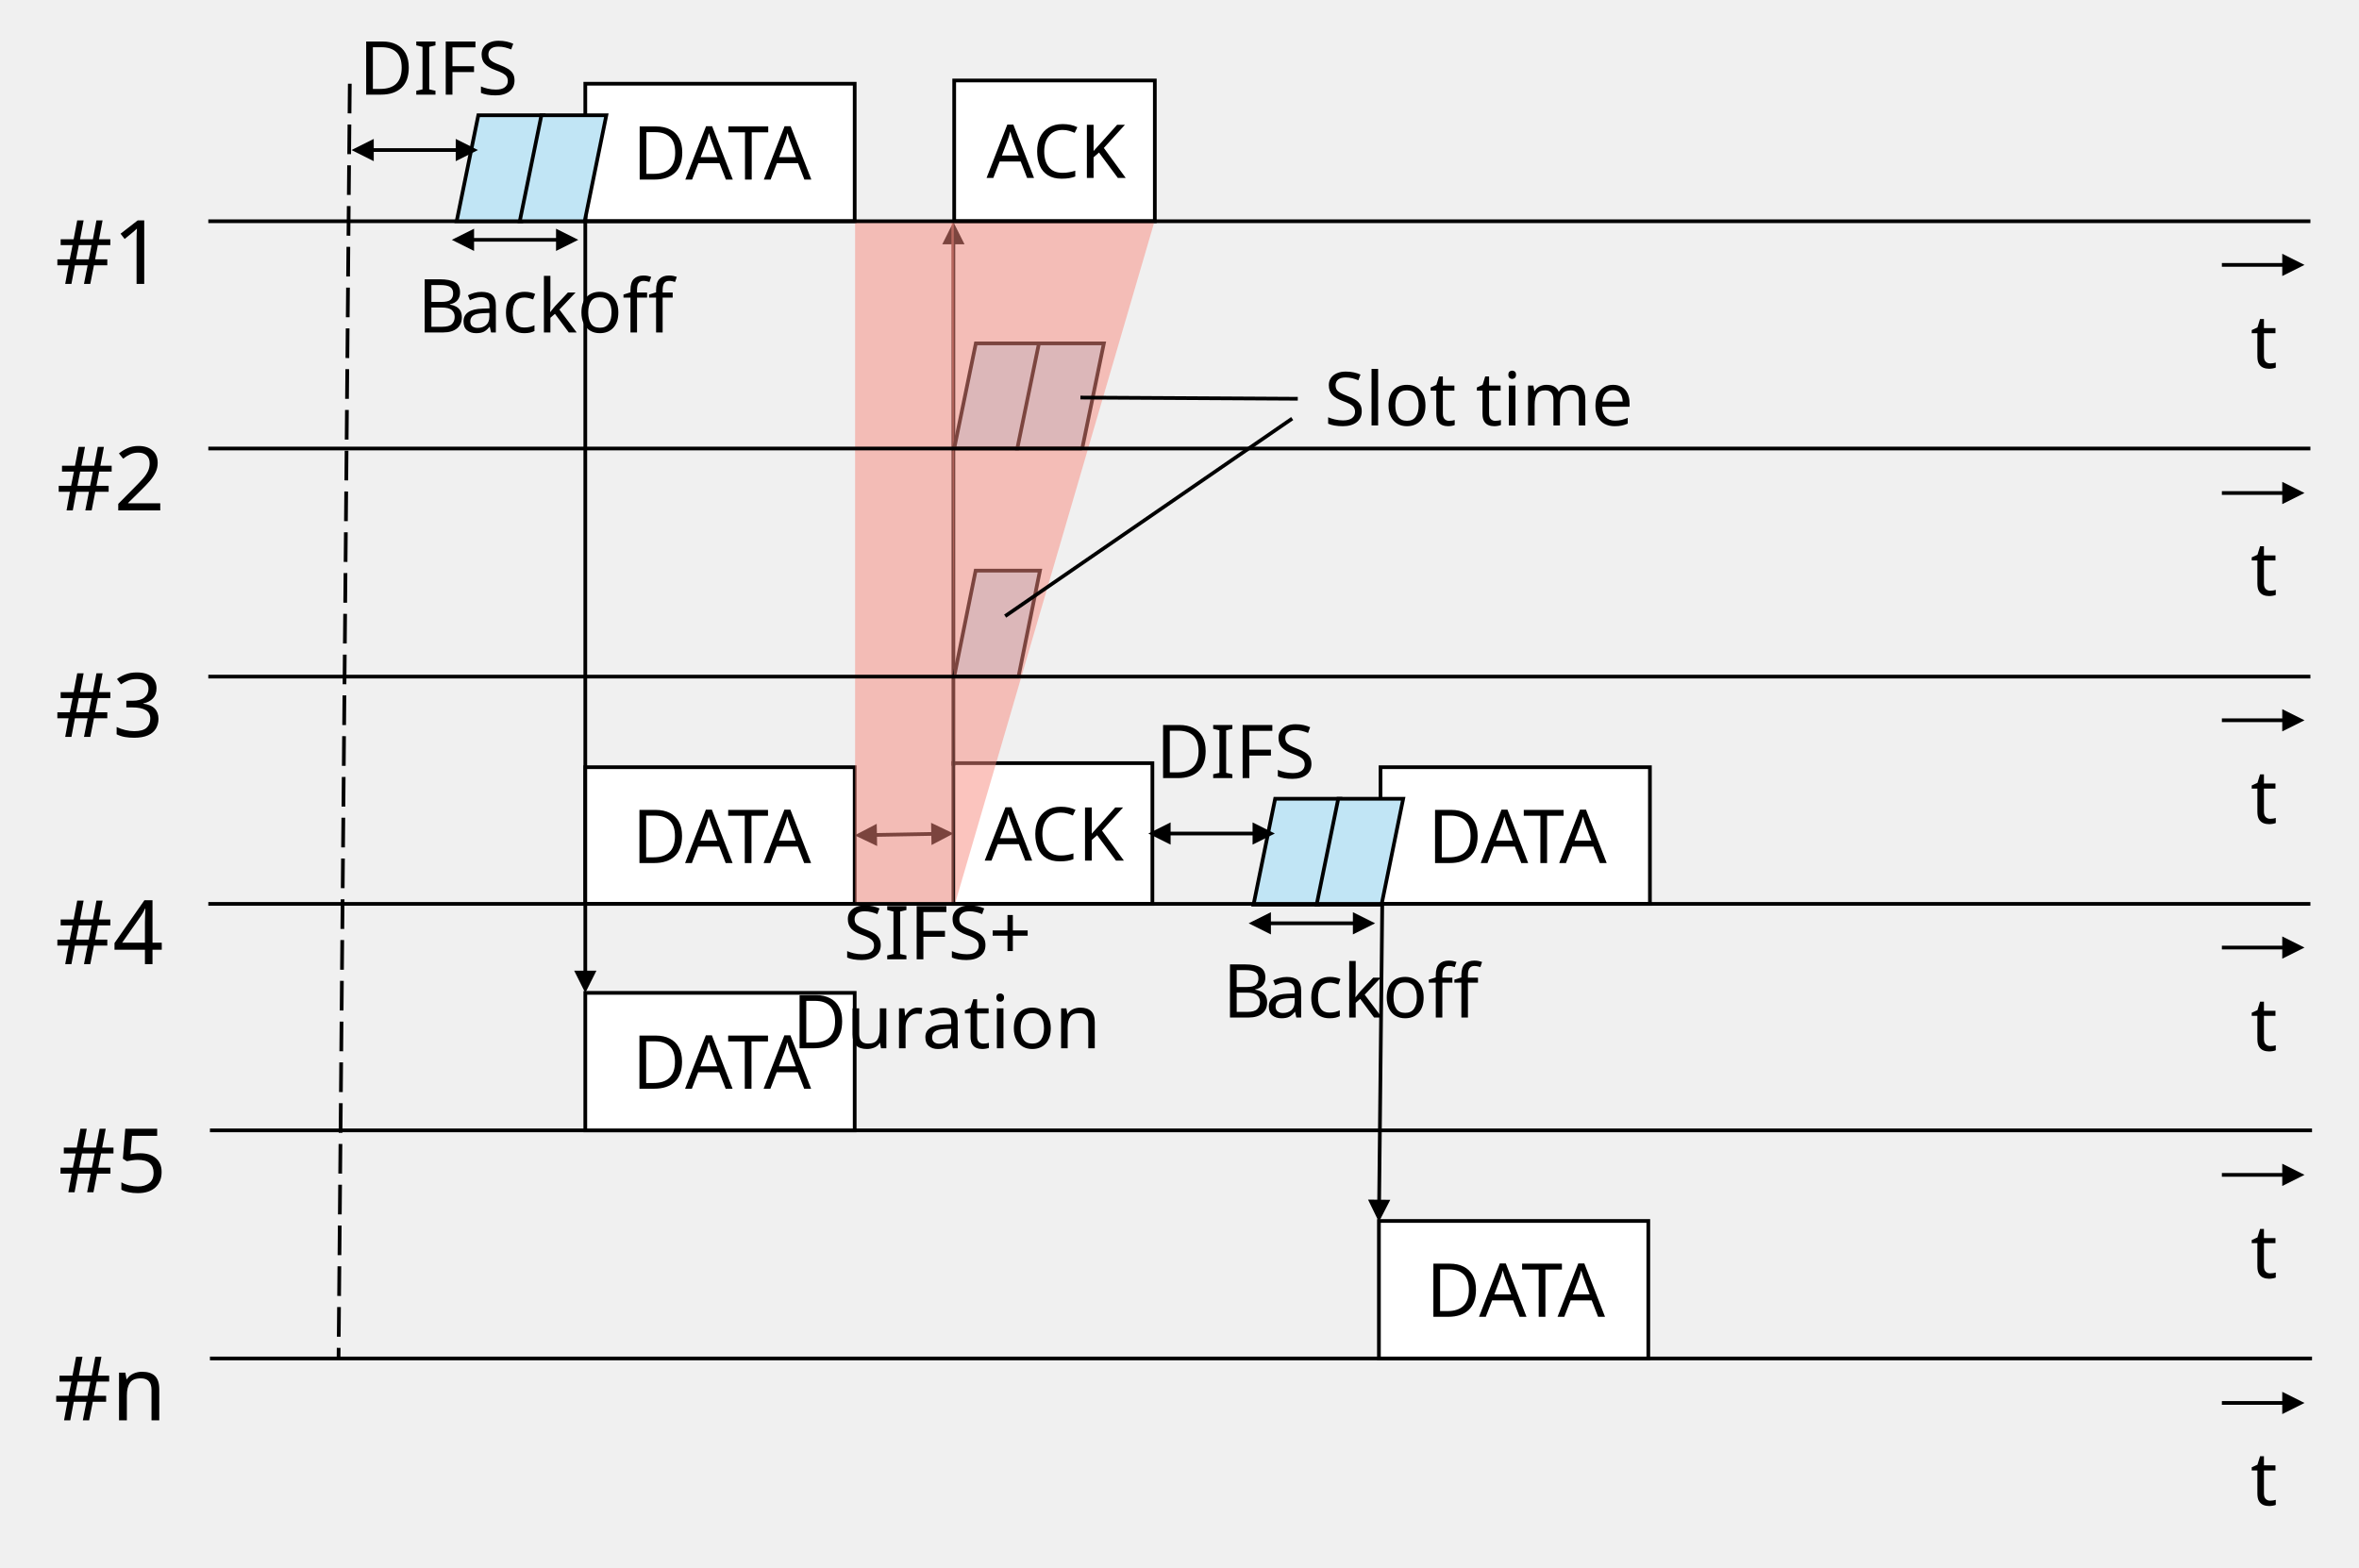
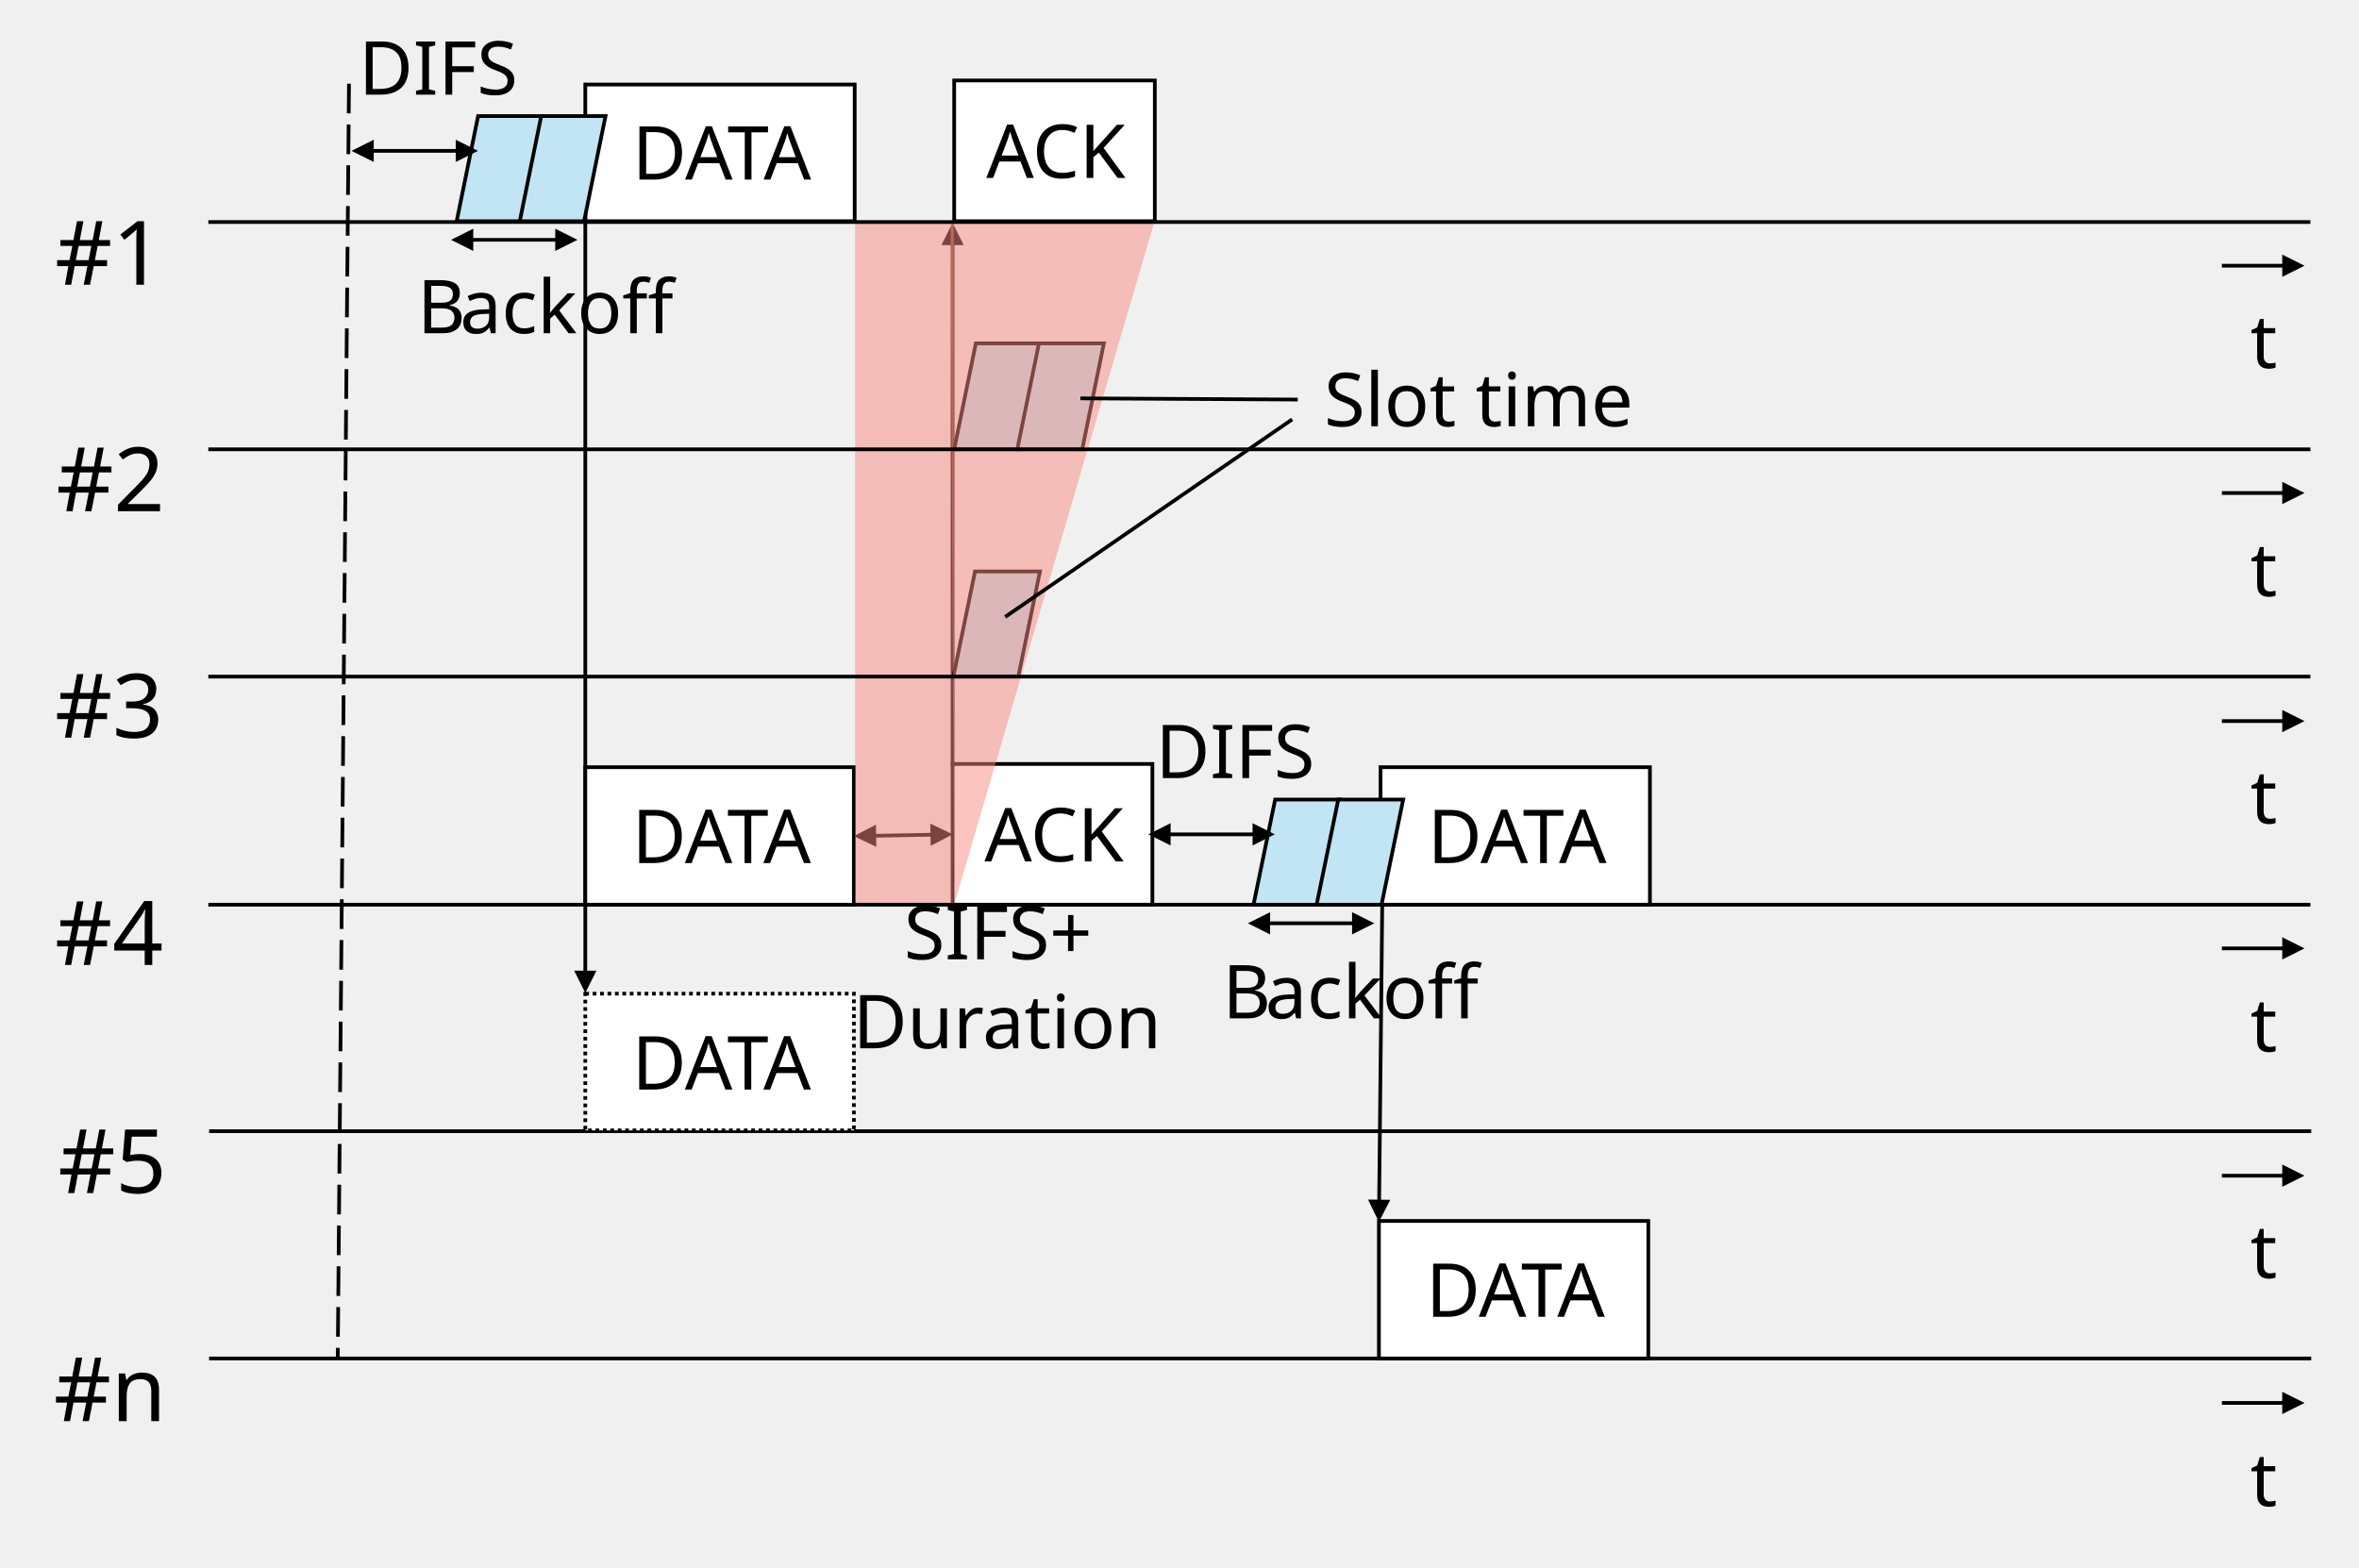
<svg xmlns="http://www.w3.org/2000/svg" width="2916" height="1938" xml:space="preserve" overflow="hidden">
-   <g transform="translate(-541 -364)">
-     <text font-family="Segoe UI,Segoe UI_MSFontService,sans-serif" font-weight="400" font-size="92" transform="matrix(1 0 0 1 984.722 481)">DIFS</text>
-     <rect x="1264.5" y="467.5" width="333" height="170" stroke="#000000" stroke-width="4.583" stroke-miterlimit="8" fill="#FFFFFF" />
-     <text font-family="Segoe UI,Segoe UI_MSFontService,sans-serif" font-weight="400" font-size="92" transform="matrix(1 0 0 1 1322.81 586)">DATA</text>
-     <path d="M800.5 1761.5 3398.93 1761.5" stroke="#000000" stroke-width="4.583" stroke-miterlimit="8" fill="none" fill-rule="evenodd" />
-     <path d="M800.5 2043.5 3398.93 2043.5" stroke="#000000" stroke-width="4.583" stroke-miterlimit="8" fill="none" fill-rule="evenodd" />
-     <path d="M0 0 13.882 1575.68" stroke="#000000" stroke-width="4.583" stroke-miterlimit="8" stroke-dasharray="36.667 13.75" fill="none" fill-rule="evenodd" transform="matrix(-1 0 0 1 973.382 467.5)" />
-     <text font-family="Segoe UI,Segoe UI_MSFontService,sans-serif" font-weight="400" font-size="110" transform="matrix(1 0 0 1 609.17 1556)">#4</text>
-     <text font-family="Segoe UI,Segoe UI_MSFontService,sans-serif" font-weight="400" font-size="110" transform="matrix(1 0 0 1 610.831 995)">#2</text>
-     <text font-family="Segoe UI,Segoe UI_MSFontService,sans-serif" font-weight="400" font-size="110" transform="matrix(1 0 0 1 609.17 1275)">#3</text>
-     <text font-family="Segoe UI,Segoe UI_MSFontService,sans-serif" font-weight="400" font-size="110" transform="matrix(1 0 0 1 609.17 715)">#1</text>
-     <text font-family="Segoe UI,Segoe UI_MSFontService,sans-serif" font-weight="400" font-size="110" transform="matrix(1 0 0 1 613.059 1838)">#5</text>
-     <text font-family="Segoe UI,Segoe UI_MSFontService,sans-serif" font-weight="400" font-size="110" transform="matrix(1 0 0 1 607.737 2120)">#n</text>
-     <path d="M1266.79 630.5 1266.79 1568.66 1262.21 1568.66 1262.21 630.5ZM1278.25 1564.08 1264.5 1591.58 1250.75 1564.08Z" />
-     <rect x="1264.5" y="1591.5" width="333" height="170" stroke="#000000" stroke-width="4.583" stroke-linecap="square" stroke-miterlimit="8" stroke-dasharray="13.75 4.583" fill="#FFFFFF" />
-     <text font-family="Segoe UI,Segoe UI_MSFontService,sans-serif" font-weight="400" font-size="92" transform="matrix(1 0 0 1 1322.53 1710)">DATA</text>
-     <rect x="1264.5" y="1312.5" width="333" height="169" stroke="#000000" stroke-width="4.583" stroke-miterlimit="8" fill="#FFFFFF" />
-     <text font-family="Segoe UI,Segoe UI_MSFontService,sans-serif" font-weight="400" font-size="92" transform="matrix(1 0 0 1 1322.53 1431)">DATA</text>
-     <rect x="1719.5" y="1307.5" width="246" height="174" stroke="#000000" stroke-width="4.583" stroke-miterlimit="8" fill="#FFFFFF" />
-     <text font-family="Segoe UI,Segoe UI_MSFontService,sans-serif" font-weight="400" font-size="92" transform="matrix(1 0 0 1 1758.21 1428)">ACK</text>
-     <text font-family="Segoe UI,Segoe UI_MSFontService,sans-serif" font-weight="400" font-size="92" transform="matrix(1 0 0 1 1583.51 1550)">SIFS+</text>
-     <text font-family="Segoe UI,Segoe UI_MSFontService,sans-serif" font-weight="400" font-size="92" transform="matrix(1 0 0 1 1520.45 1660)">Duration</text>
-     <path d="M22.955-1.872 99.318-0.475 99.234 4.108 22.871 2.711ZM27.244 14.251 0 0 27.747-13.245ZM94.945-12.015 122.189 2.236 94.442 15.481Z" transform="matrix(1 0 0 -1 1597.5 1396.74)" />
-     <path d="M2.292-1.23048e-06 2.292 649.216-2.291 649.216-2.292 1.23048e-06ZM13.75 644.633 0 672.133-13.75 644.633Z" transform="matrix(1 0 0 -1 1719.5 1310.63)" />
-     <rect x="1720.5" y="463.5" width="248" height="174" stroke="#000000" stroke-width="4.583" stroke-miterlimit="8" fill="#FFFFFF" />
-     <text font-family="Segoe UI,Segoe UI_MSFontService,sans-serif" font-weight="400" font-size="92" transform="matrix(1 0 0 1 1760.49 584)">ACK</text>
-     <rect x="1598" y="637" width="122" height="845" fill="#F88A7E" fill-opacity="0.498" />
-     <path d="M1720.5 1200.5 1747 1069.5 1826.5 1069.5 1800 1200.5Z" stroke="#000000" stroke-width="4.583" stroke-linecap="square" stroke-miterlimit="8" stroke-dasharray="13.75 4.583" fill="#C1E5F5" fill-rule="evenodd" />
-     <path d="M1720.5 918.5 1747.25 788.5 1827.5 788.5 1800.75 918.5Z" stroke="#000000" stroke-width="4.583" stroke-linecap="square" stroke-miterlimit="8" stroke-dasharray="13.75 4.583" fill="#C1E5F5" fill-rule="evenodd" />
-     <path d="M1798.5 918.5 1825.25 788.5 1905.5 788.5 1878.75 918.5Z" stroke="#000000" stroke-width="4.583" stroke-linecap="square" stroke-miterlimit="8" stroke-dasharray="13.75 4.583" fill="#C1E5F5" fill-rule="evenodd" />
-     <path d="M1968 638 1721.3 1482 1717 638Z" fill="#F88A7E" fill-rule="evenodd" fill-opacity="0.502" />
-     <rect x="2247.5" y="1312.5" width="333" height="169" stroke="#000000" stroke-width="4.583" stroke-miterlimit="8" fill="#FFFFFF" />
-     <text font-family="Segoe UI,Segoe UI_MSFontService,sans-serif" font-weight="400" font-size="92" transform="matrix(1 0 0 1 2305.98 1431)">DATA</text>
-     <path d="M2090.5 1482.5 2117.25 1351.5 2197.5 1351.5 2170.75 1482.5Z" stroke="#000000" stroke-width="4.583" stroke-miterlimit="8" fill="#C1E5F5" fill-rule="evenodd" />
-     <text font-family="Segoe UI,Segoe UI_MSFontService,sans-serif" font-weight="400" font-size="92" transform="matrix(1 0 0 1 1969.78 1326)">DIFS</text>
-     <path d="M2168.5 1482.5 2195.25 1351.5 2275.5 1351.5 2248.75 1482.5Z" stroke="#000000" stroke-width="4.583" stroke-miterlimit="8" fill="#C1E5F5" fill-rule="evenodd" />
-     <path d="M2.292-0.024 6.187 371.282 1.604 371.33-2.292 0.024ZM17.597 366.579 4.136 394.222-9.902 366.867Z" transform="matrix(-1 0 0 1 2249.64 1480.5)" />
-     <rect x="2245.5" y="1873.5" width="333" height="170" stroke="#000000" stroke-width="4.583" stroke-miterlimit="8" fill="#FFFFFF" />
-     <text font-family="Segoe UI,Segoe UI_MSFontService,sans-serif" font-weight="400" font-size="92" transform="matrix(1 0 0 1 2303.91 1992)">DATA</text>
-     <path d="M798.5 637.5 3396.93 637.501" stroke="#000000" stroke-width="4.583" stroke-miterlimit="8" fill="none" fill-rule="evenodd" />
-     <path d="M798.5 918.5 3396.93 918.5" stroke="#000000" stroke-width="4.583" stroke-miterlimit="8" fill="none" fill-rule="evenodd" />
-     <path d="M798.5 1200.5 3396.93 1200.5" stroke="#000000" stroke-width="4.583" stroke-miterlimit="8" fill="none" fill-rule="evenodd" />
-     <path d="M798.5 1481.5 3396.93 1481.5" stroke="#000000" stroke-width="4.583" stroke-miterlimit="8" fill="none" fill-rule="evenodd" />
-     <text font-family="Segoe UI,Segoe UI_MSFontService,sans-serif" font-weight="400" font-size="92" transform="matrix(1 0 0 1 3322.93 819)">t</text>
-     <path d="M3287.5 689.208 3366.73 689.209 3366.73 693.792 3287.5 693.792ZM3362.14 677.75 3389.64 691.5 3362.14 705.25Z" />
-     <text font-family="Segoe UI,Segoe UI_MSFontService,sans-serif" font-weight="400" font-size="92" transform="matrix(1 0 0 1 3322.93 1100)">t</text>
-     <path d="M3287.5 971.208 3366.73 971.209 3366.73 975.792 3287.5 975.792ZM3362.14 959.75 3389.64 973.5 3362.14 987.25Z" />
-     <text font-family="Segoe UI,Segoe UI_MSFontService,sans-serif" font-weight="400" font-size="92" transform="matrix(1 0 0 1 3322.93 1382)">t</text>
-     <path d="M3287.5 1252.21 3366.73 1252.21 3366.73 1256.79 3287.5 1256.79ZM3362.14 1240.75 3389.64 1254.5 3362.14 1268.25Z" />
-     <text font-family="Segoe UI,Segoe UI_MSFontService,sans-serif" font-weight="400" font-size="92" transform="matrix(1 0 0 1 3322.93 1663)">t</text>
-     <path d="M3287.5 1533.21 3366.73 1533.21 3366.73 1537.79 3287.5 1537.79ZM3362.14 1521.75 3389.64 1535.5 3362.14 1549.25Z" />
-     <text font-family="Segoe UI,Segoe UI_MSFontService,sans-serif" font-weight="400" font-size="92" transform="matrix(1 0 0 1 3322.93 1944)">t</text>
-     <path d="M3287.5 1814.21 3366.73 1814.21 3366.73 1818.79 3287.5 1818.79ZM3362.14 1802.75 3389.64 1816.5 3362.14 1830.25Z" />
-     <text font-family="Segoe UI,Segoe UI_MSFontService,sans-serif" font-weight="400" font-size="92" transform="matrix(1 0 0 1 3322.93 2225)">t</text>
-     <path d="M3287.5 2096.21 3366.73 2096.21 3366.73 2100.79 3287.5 2100.79ZM3362.14 2084.75 3389.64 2098.5 3362.14 2112.25Z" />
-     <path d="M1876.5 855.5 2145.2 856.977" stroke="#000000" stroke-width="4.583" stroke-miterlimit="8" fill="none" fill-rule="evenodd" />
-     <path d="M0 0 354.805 244.234" stroke="#000000" stroke-width="4.583" stroke-miterlimit="8" fill="none" fill-rule="evenodd" transform="matrix(1 0 0 -1 1783.5 1125.73)" />
-     <text font-family="Segoe UI,Segoe UI_MSFontService,sans-serif" font-weight="400" font-size="92" transform="matrix(1 0 0 1 2178.08 890)">Slot time</text>
-     <path d="M1983.42 1392.21 2093.92 1392.21 2093.92 1396.79 1983.42 1396.79ZM1988 1408.25 1960.5 1394.5 1988 1380.75ZM2089.33 1380.75 2116.83 1394.5 2089.33 1408.25Z" />
-     <path d="M2107.42 1503.21 2217.92 1503.21 2217.92 1507.79 2107.42 1507.79ZM2112 1519.25 2084.5 1505.5 2112 1491.75ZM2213.33 1491.75 2240.83 1505.5 2213.33 1519.25Z" />
-     <path d="M1105.5 637.5 1132.25 506.5 1212.5 506.5 1185.75 637.5Z" stroke="#000000" stroke-width="4.583" stroke-miterlimit="8" fill="#C1E5F5" fill-rule="evenodd" />
-     <path d="M1183.5 637.5 1210.25 506.5 1290.5 506.5 1263.75 637.5Z" stroke="#000000" stroke-width="4.583" stroke-miterlimit="8" fill="#C1E5F5" fill-rule="evenodd" />
-     <path d="M998.417 547.209 1108.92 547.209 1108.92 551.792 998.417 551.792ZM1003 563.25 975.5 549.5 1003 535.75ZM1104.33 535.75 1131.83 549.501 1104.33 563.25Z" />
-     <path d="M1122.42 658.208 1232.92 658.208 1232.92 662.792 1122.42 662.792ZM1127 674.25 1099.5 660.5 1127 646.75ZM1228.33 646.75 1255.83 660.5 1228.33 674.25Z" />
-     <text font-family="Segoe UI,Segoe UI_MSFontService,sans-serif" font-weight="400" font-size="92" transform="matrix(1 0 0 1 1057.05 775)">B</text>
-     <text font-family="Segoe UI,Segoe UI_MSFontService,sans-serif" font-weight="400" font-size="92" transform="matrix(1 0 0 1 1109.76 775)">ackoff</text>
-     <text font-family="Segoe UI,Segoe UI_MSFontService,sans-serif" font-weight="400" font-size="92" transform="matrix(1 0 0 1 2052.5 1622)">B</text>
-     <text font-family="Segoe UI,Segoe UI_MSFontService,sans-serif" font-weight="400" font-size="92" transform="matrix(1 0 0 1 2105.2 1622)">ackoff</text>
+   <g transform="translate(-876 -239)">
+     <text font-family="Segoe UI,Segoe UI_MSFontService,sans-serif" font-weight="400" font-size="92" transform="matrix(1 0 0 1 1319.43 356)">DIFS</text>
+     <rect x="1599.5" y="343.5" width="333" height="169" stroke="#000000" stroke-width="4.583" stroke-miterlimit="8" fill="#FFFFFF" />
+     <text font-family="Segoe UI,Segoe UI_MSFontService,sans-serif" font-weight="400" font-size="92" transform="matrix(1 0 0 1 1657.52 461)">DATA</text>
+     <path d="M1134.5 1637.5 3732.93 1637.5" stroke="#000000" stroke-width="4.583" stroke-miterlimit="8" fill="none" fill-rule="evenodd" />
+     <path d="M1134.5 1918.5 3732.93 1918.5" stroke="#000000" stroke-width="4.583" stroke-miterlimit="8" fill="none" fill-rule="evenodd" />
+     <path d="M0 0 13.882 1575.68" stroke="#000000" stroke-width="4.583" stroke-miterlimit="8" stroke-dasharray="36.667 13.75" fill="none" fill-rule="evenodd" transform="matrix(-1 0 0 1 1307.38 342.5)" />
+     <text font-family="Segoe UI,Segoe UI_MSFontService,sans-serif" font-weight="400" font-size="110" transform="matrix(1 0 0 1 943.883 1432)">#4</text>
+     <text font-family="Segoe UI,Segoe UI_MSFontService,sans-serif" font-weight="400" font-size="110" transform="matrix(1 0 0 1 945.543 871)">#2</text>
+     <text font-family="Segoe UI,Segoe UI_MSFontService,sans-serif" font-weight="400" font-size="110" transform="matrix(1 0 0 1 943.883 1151)">#3</text>
+     <text font-family="Segoe UI,Segoe UI_MSFontService,sans-serif" font-weight="400" font-size="110" transform="matrix(1 0 0 1 943.883 591)">#1</text>
+     <text font-family="Segoe UI,Segoe UI_MSFontService,sans-serif" font-weight="400" font-size="110" transform="matrix(1 0 0 1 947.772 1714)">#5</text>
+     <text font-family="Segoe UI,Segoe UI_MSFontService,sans-serif" font-weight="400" font-size="110" transform="matrix(1 0 0 1 942.45 1996)">#n</text>
+     <path d="M1601.79 505.5 1601.79 1443.66 1597.21 1443.66 1597.21 505.5ZM1613.25 1439.08 1599.5 1466.58 1585.75 1439.08Z" />
+     <rect x="1599.5" y="1467.5" width="332" height="169" stroke="#000000" stroke-width="4.583" stroke-miterlimit="8" stroke-dasharray="4.583 4.583" fill="#FFFFFF" />
+     <text font-family="Segoe UI,Segoe UI_MSFontService,sans-serif" font-weight="400" font-size="92" transform="matrix(1 0 0 1 1657.24 1586)">DATA</text>
+     <rect x="1599.5" y="1187.5" width="332" height="170" stroke="#000000" stroke-width="4.583" stroke-miterlimit="8" fill="#FFFFFF" />
+     <text font-family="Segoe UI,Segoe UI_MSFontService,sans-serif" font-weight="400" font-size="92" transform="matrix(1 0 0 1 1657.24 1306)">DATA</text>
+     <rect x="2053.5" y="1183.5" width="247" height="174" stroke="#000000" stroke-width="4.583" stroke-miterlimit="8" fill="#FFFFFF" />
+     <text font-family="Segoe UI,Segoe UI_MSFontService,sans-serif" font-weight="400" font-size="92" transform="matrix(1 0 0 1 2092.92 1304)">ACK</text>
+     <text font-family="Segoe UI,Segoe UI_MSFontService,sans-serif" font-weight="400" font-size="92" transform="matrix(1 0 0 1 1993.4 1425)">SIFS+</text>
+     <text font-family="Segoe UI,Segoe UI_MSFontService,sans-serif" font-weight="400" font-size="92" transform="matrix(1 0 0 1 1930.33 1535)">Duration</text>
+     <path d="M22.955-1.872 99.318-0.475 99.234 4.108 22.871 2.711ZM27.244 14.251 0 0 27.747-13.245ZM94.945-12.015 122.189 2.236 94.442 15.481Z" transform="matrix(1 0 0 -1 1931.5 1272.74)" />
+     <path d="M2.292-1.23048e-06 2.292 649.216-2.291 649.216-2.292 1.23048e-06ZM13.75 644.633 0 672.133-13.75 644.633Z" transform="matrix(1 0 0 -1 2053.5 1186.63)" />
+     <rect x="2055.5" y="338.5" width="248" height="174" stroke="#000000" stroke-width="4.583" stroke-miterlimit="8" fill="#FFFFFF" />
+     <text font-family="Segoe UI,Segoe UI_MSFontService,sans-serif" font-weight="400" font-size="92" transform="matrix(1 0 0 1 2095.21 459)">ACK</text>
+     <rect x="1933" y="512" width="122" height="846" fill="#F88A7E" fill-opacity="0.498" />
+     <path d="M2054.5 1075.5 2081.25 945.5 2161.5 945.5 2134.75 1075.5Z" stroke="#000000" stroke-width="4.583" stroke-linecap="square" stroke-miterlimit="8" stroke-dasharray="13.75 4.583" fill="#C1E5F5" fill-rule="evenodd" />
+     <path d="M2055.5 794.5 2082.25 663.5 2162.5 663.5 2135.75 794.5Z" stroke="#000000" stroke-width="4.583" stroke-linecap="square" stroke-miterlimit="8" stroke-dasharray="13.75 4.583" fill="#C1E5F5" fill-rule="evenodd" />
+     <path d="M2133.5 794.5 2160.25 663.5 2240.5 663.5 2213.75 794.5Z" stroke="#000000" stroke-width="4.583" stroke-linecap="square" stroke-miterlimit="8" stroke-dasharray="13.75 4.583" fill="#C1E5F5" fill-rule="evenodd" />
+     <path d="M2303 513 2055.31 1358 2051 513Z" fill="#F88A7E" fill-rule="evenodd" fill-opacity="0.502" />
+     <rect x="2582.5" y="1187.5" width="333" height="170" stroke="#000000" stroke-width="4.583" stroke-miterlimit="8" fill="#FFFFFF" />
+     <text font-family="Segoe UI,Segoe UI_MSFontService,sans-serif" font-weight="400" font-size="92" transform="matrix(1 0 0 1 2640.69 1306)">DATA</text>
+     <path d="M2425.5 1357.5 2452.25 1227.5 2532.5 1227.5 2505.75 1357.5Z" stroke="#000000" stroke-width="4.583" stroke-miterlimit="8" fill="#C1E5F5" fill-rule="evenodd" />
+     <text font-family="Segoe UI,Segoe UI_MSFontService,sans-serif" font-weight="400" font-size="92" transform="matrix(1 0 0 1 2304.5 1201)">DIFS</text>
+     <path d="M2503.5 1357.5 2530.25 1227.5 2610.5 1227.5 2583.75 1357.5Z" stroke="#000000" stroke-width="4.583" stroke-miterlimit="8" fill="#C1E5F5" fill-rule="evenodd" />
+     <path d="M2.292-0.024 6.187 371.282 1.604 371.33-2.292 0.024ZM17.597 366.579 4.136 394.222-9.902 366.867Z" transform="matrix(-1 0 0 1 2584.64 1355.5)" />
+     <rect x="2580.5" y="1748.5" width="333" height="170" stroke="#000000" stroke-width="4.583" stroke-miterlimit="8" fill="#FFFFFF" />
+     <text font-family="Segoe UI,Segoe UI_MSFontService,sans-serif" font-weight="400" font-size="92" transform="matrix(1 0 0 1 2638.63 1867)">DATA</text>
+     <path d="M1133.5 513.5 3731.93 513.5" stroke="#000000" stroke-width="4.583" stroke-miterlimit="8" fill="none" fill-rule="evenodd" />
+     <path d="M1133.5 794.5 3731.93 794.5" stroke="#000000" stroke-width="4.583" stroke-miterlimit="8" fill="none" fill-rule="evenodd" />
+     <path d="M1133.5 1075.5 3731.93 1075.5" stroke="#000000" stroke-width="4.583" stroke-miterlimit="8" fill="none" fill-rule="evenodd" />
+     <path d="M1133.5 1357.5 3731.93 1357.5" stroke="#000000" stroke-width="4.583" stroke-miterlimit="8" fill="none" fill-rule="evenodd" />
+     <text font-family="Segoe UI,Segoe UI_MSFontService,sans-serif" font-weight="400" font-size="92" transform="matrix(1 0 0 1 3657.64 694)">t</text>
+     <path d="M3622.5 565.208 3701.73 565.209 3701.73 569.792 3622.5 569.792ZM3697.14 553.75 3724.64 567.5 3697.14 581.25Z" />
+     <text font-family="Segoe UI,Segoe UI_MSFontService,sans-serif" font-weight="400" font-size="92" transform="matrix(1 0 0 1 3657.64 976)">t</text>
+     <path d="M3622.5 846.208 3701.73 846.208 3701.73 850.792 3622.5 850.792ZM3697.14 834.75 3724.64 848.5 3697.14 862.25Z" />
+     <text font-family="Segoe UI,Segoe UI_MSFontService,sans-serif" font-weight="400" font-size="92" transform="matrix(1 0 0 1 3657.64 1257)">t</text>
+     <path d="M3622.5 1128.21 3701.73 1128.21 3701.73 1132.79 3622.5 1132.79ZM3697.14 1116.75 3724.64 1130.5 3697.14 1144.25Z" />
+     <text font-family="Segoe UI,Segoe UI_MSFontService,sans-serif" font-weight="400" font-size="92" transform="matrix(1 0 0 1 3657.64 1539)">t</text>
+     <path d="M3622.5 1409.21 3701.73 1409.21 3701.73 1413.79 3622.5 1413.79ZM3697.14 1397.75 3724.64 1411.5 3697.14 1425.25Z" />
+     <text font-family="Segoe UI,Segoe UI_MSFontService,sans-serif" font-weight="400" font-size="92" transform="matrix(1 0 0 1 3657.64 1819)">t</text>
+     <path d="M3622.5 1690.21 3701.73 1690.21 3701.73 1694.79 3622.5 1694.79ZM3697.14 1678.75 3724.64 1692.5 3697.14 1706.25Z" />
+     <text font-family="Segoe UI,Segoe UI_MSFontService,sans-serif" font-weight="400" font-size="92" transform="matrix(1 0 0 1 3657.64 2101)">t</text>
+     <path d="M3622.5 1971.21 3701.73 1971.21 3701.73 1975.79 3622.5 1975.79ZM3697.14 1959.75 3724.64 1973.5 3697.14 1987.25Z" />
+     <path d="M2211.5 731.5 2480.2 732.977" stroke="#000000" stroke-width="4.583" stroke-miterlimit="8" fill="none" fill-rule="evenodd" />
+     <path d="M0 0 354.805 244.234" stroke="#000000" stroke-width="4.583" stroke-miterlimit="8" fill="none" fill-rule="evenodd" transform="matrix(1 0 0 -1 2118.5 1001.73)" />
+     <text font-family="Segoe UI,Segoe UI_MSFontService,sans-serif" font-weight="400" font-size="92" transform="matrix(1 0 0 1 2512.8 766)">Slot time</text>
+     <path d="M2318.42 1268.21 2428.92 1268.21 2428.92 1272.79 2318.42 1272.79ZM2323 1284.25 2295.5 1270.5 2323 1256.75ZM2424.33 1256.75 2451.83 1270.5 2424.33 1284.25Z" />
+     <path d="M2441.42 1378.21 2551.92 1378.21 2551.92 1382.79 2441.42 1382.79ZM2446 1394.25 2418.5 1380.5 2446 1366.75ZM2547.33 1366.75 2574.83 1380.5 2547.33 1394.25Z" />
+     <path d="M1440.5 512.5 1467 382.5 1546.5 382.5 1520 512.5Z" stroke="#000000" stroke-width="4.583" stroke-miterlimit="8" fill="#C1E5F5" fill-rule="evenodd" />
+     <path d="M1518.5 512.5 1545 382.5 1624.5 382.5 1598 512.5Z" stroke="#000000" stroke-width="4.583" stroke-miterlimit="8" fill="#C1E5F5" fill-rule="evenodd" />
+     <path d="M1333.42 423.208 1443.92 423.209 1443.92 427.792 1333.42 427.792ZM1338 439.25 1310.5 425.5 1338 411.75ZM1439.33 411.75 1466.83 425.5 1439.33 439.25Z" />
+     <path d="M1456.42 533.208 1566.92 533.209 1566.92 537.792 1456.42 537.792ZM1461 549.25 1433.5 535.5 1461 521.75ZM1562.33 521.75 1589.83 535.5 1562.33 549.25Z" />
+     <text font-family="Segoe UI,Segoe UI_MSFontService,sans-serif" font-weight="400" font-size="92" transform="matrix(1 0 0 1 1391.76 651)">B</text>
+     <text font-family="Segoe UI,Segoe UI_MSFontService,sans-serif" font-weight="400" font-size="92" transform="matrix(1 0 0 1 1444.47 651)">ackoff</text>
+     <text font-family="Segoe UI,Segoe UI_MSFontService,sans-serif" font-weight="400" font-size="92" transform="matrix(1 0 0 1 2387.21 1498)">B</text>
+     <text font-family="Segoe UI,Segoe UI_MSFontService,sans-serif" font-weight="400" font-size="92" transform="matrix(1 0 0 1 2439.92 1498)">ackoff</text>
  </g>
</svg>
